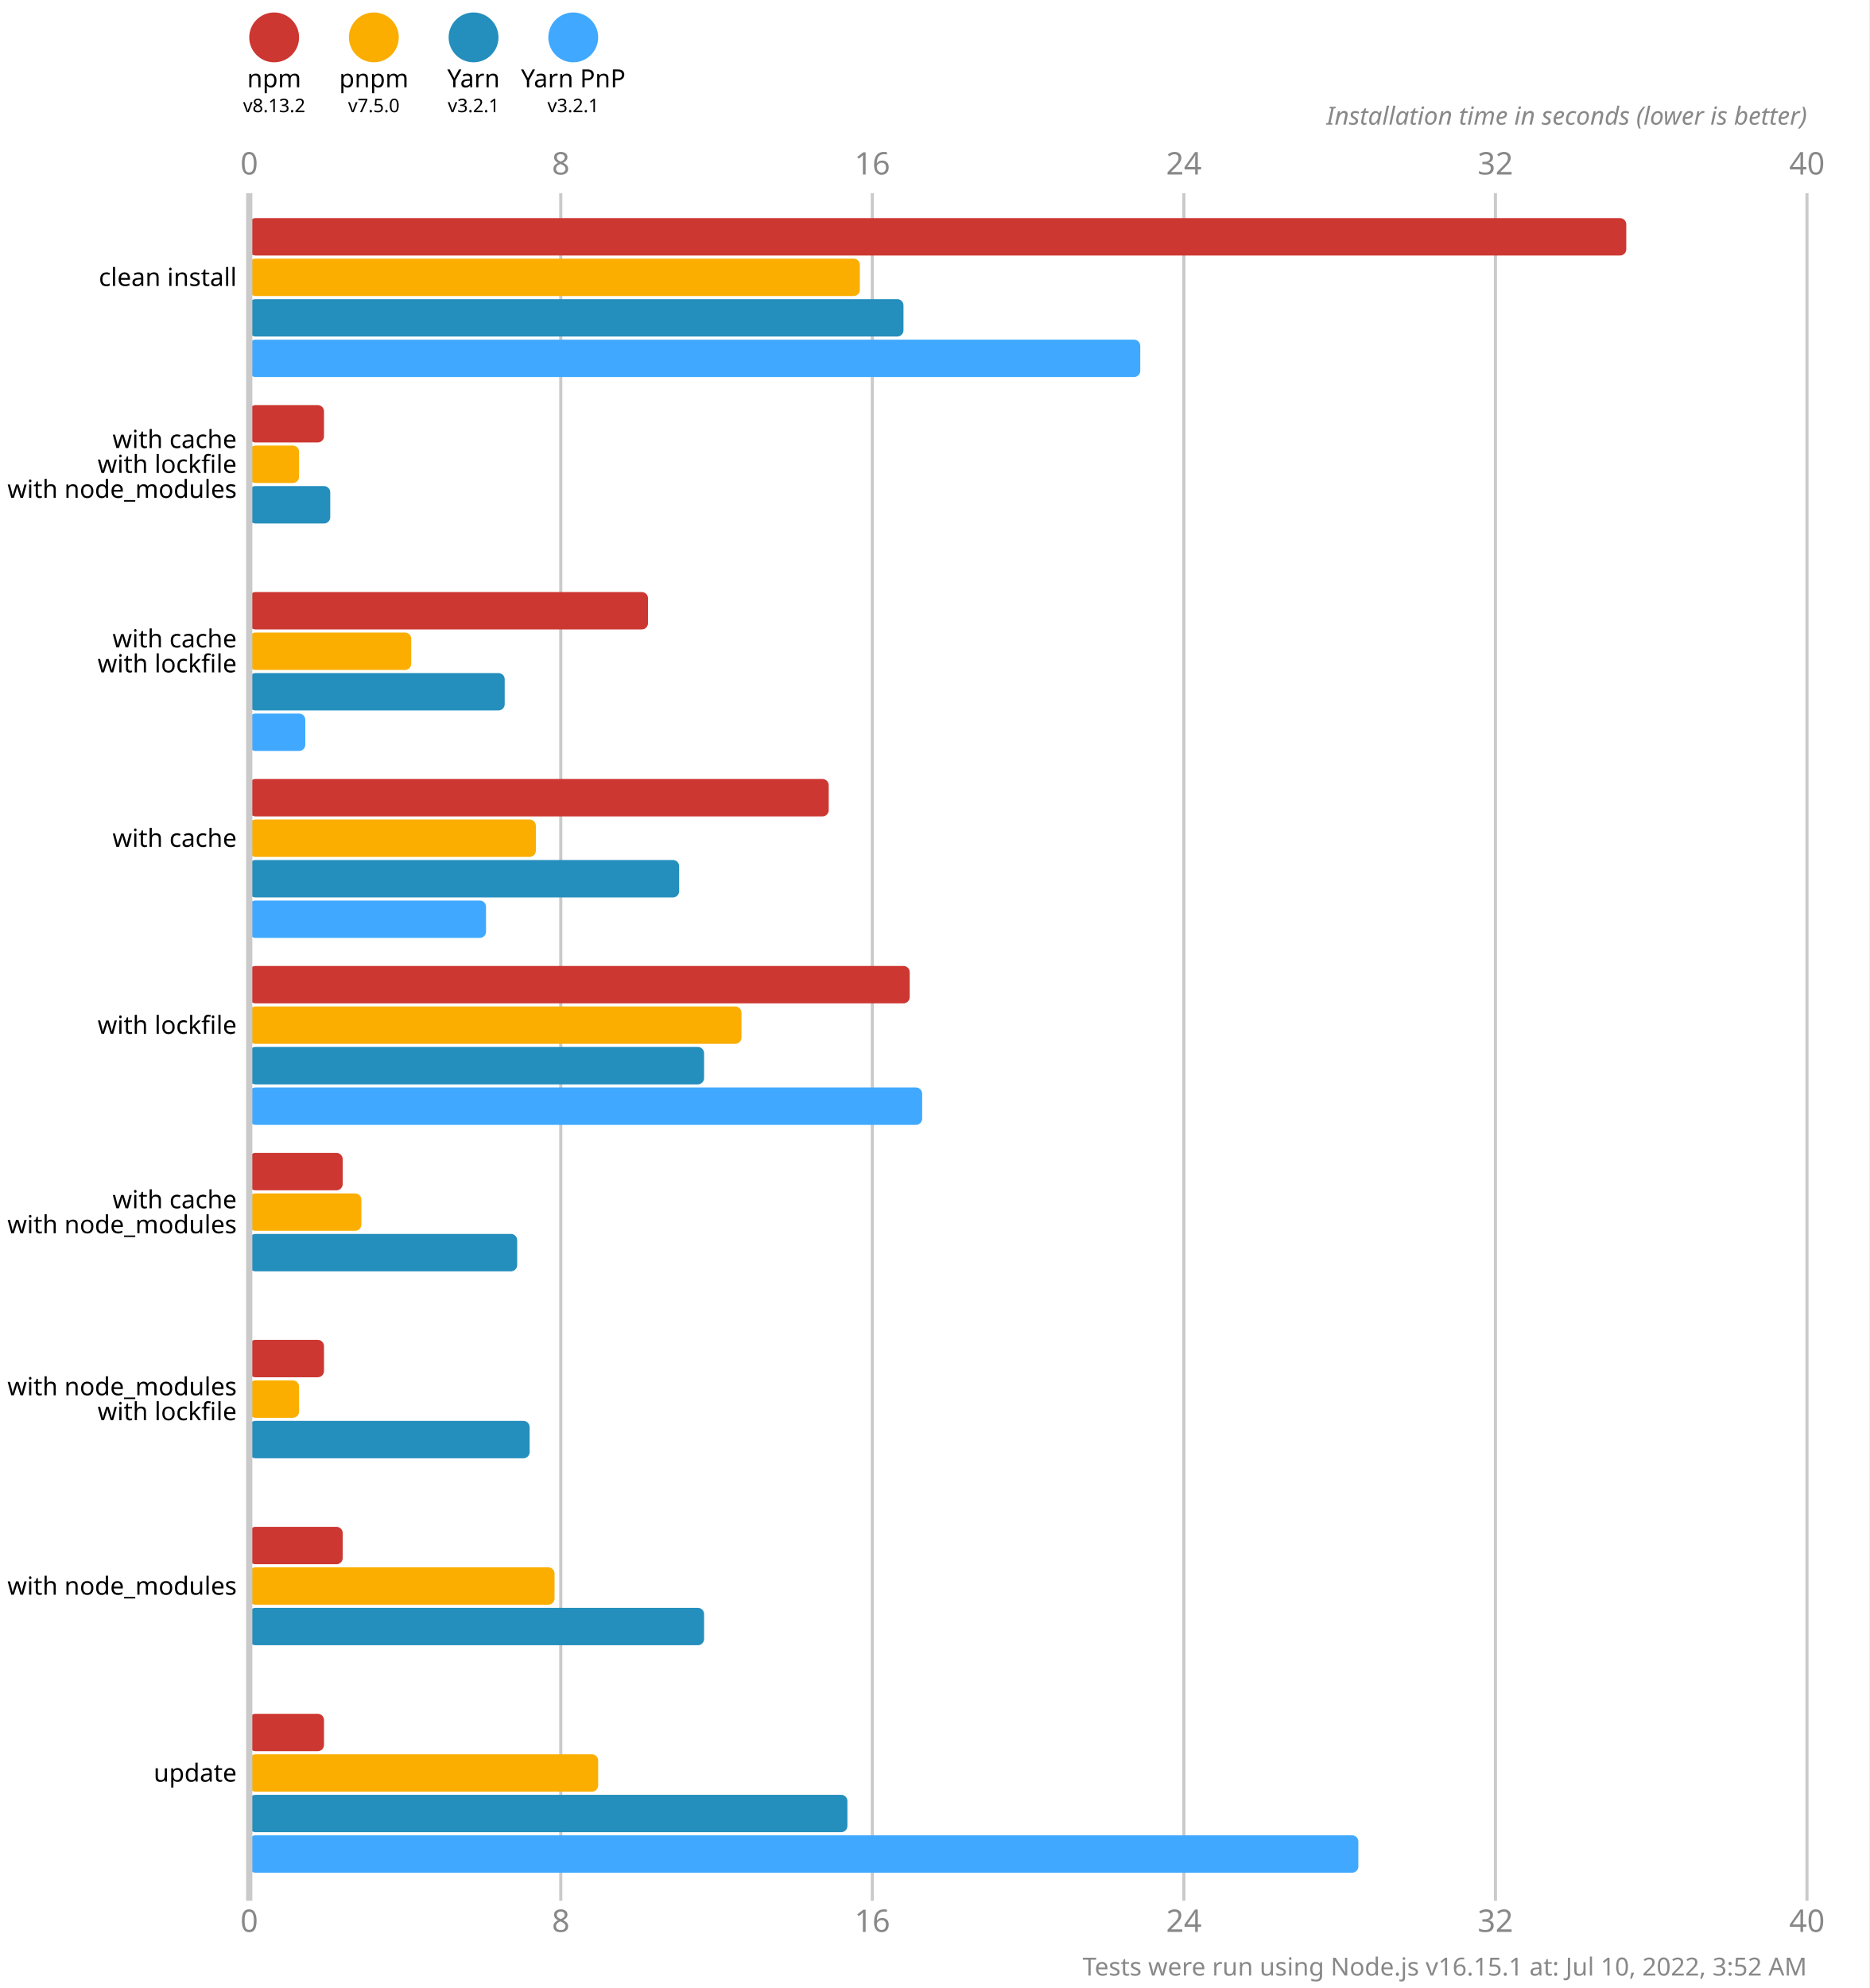
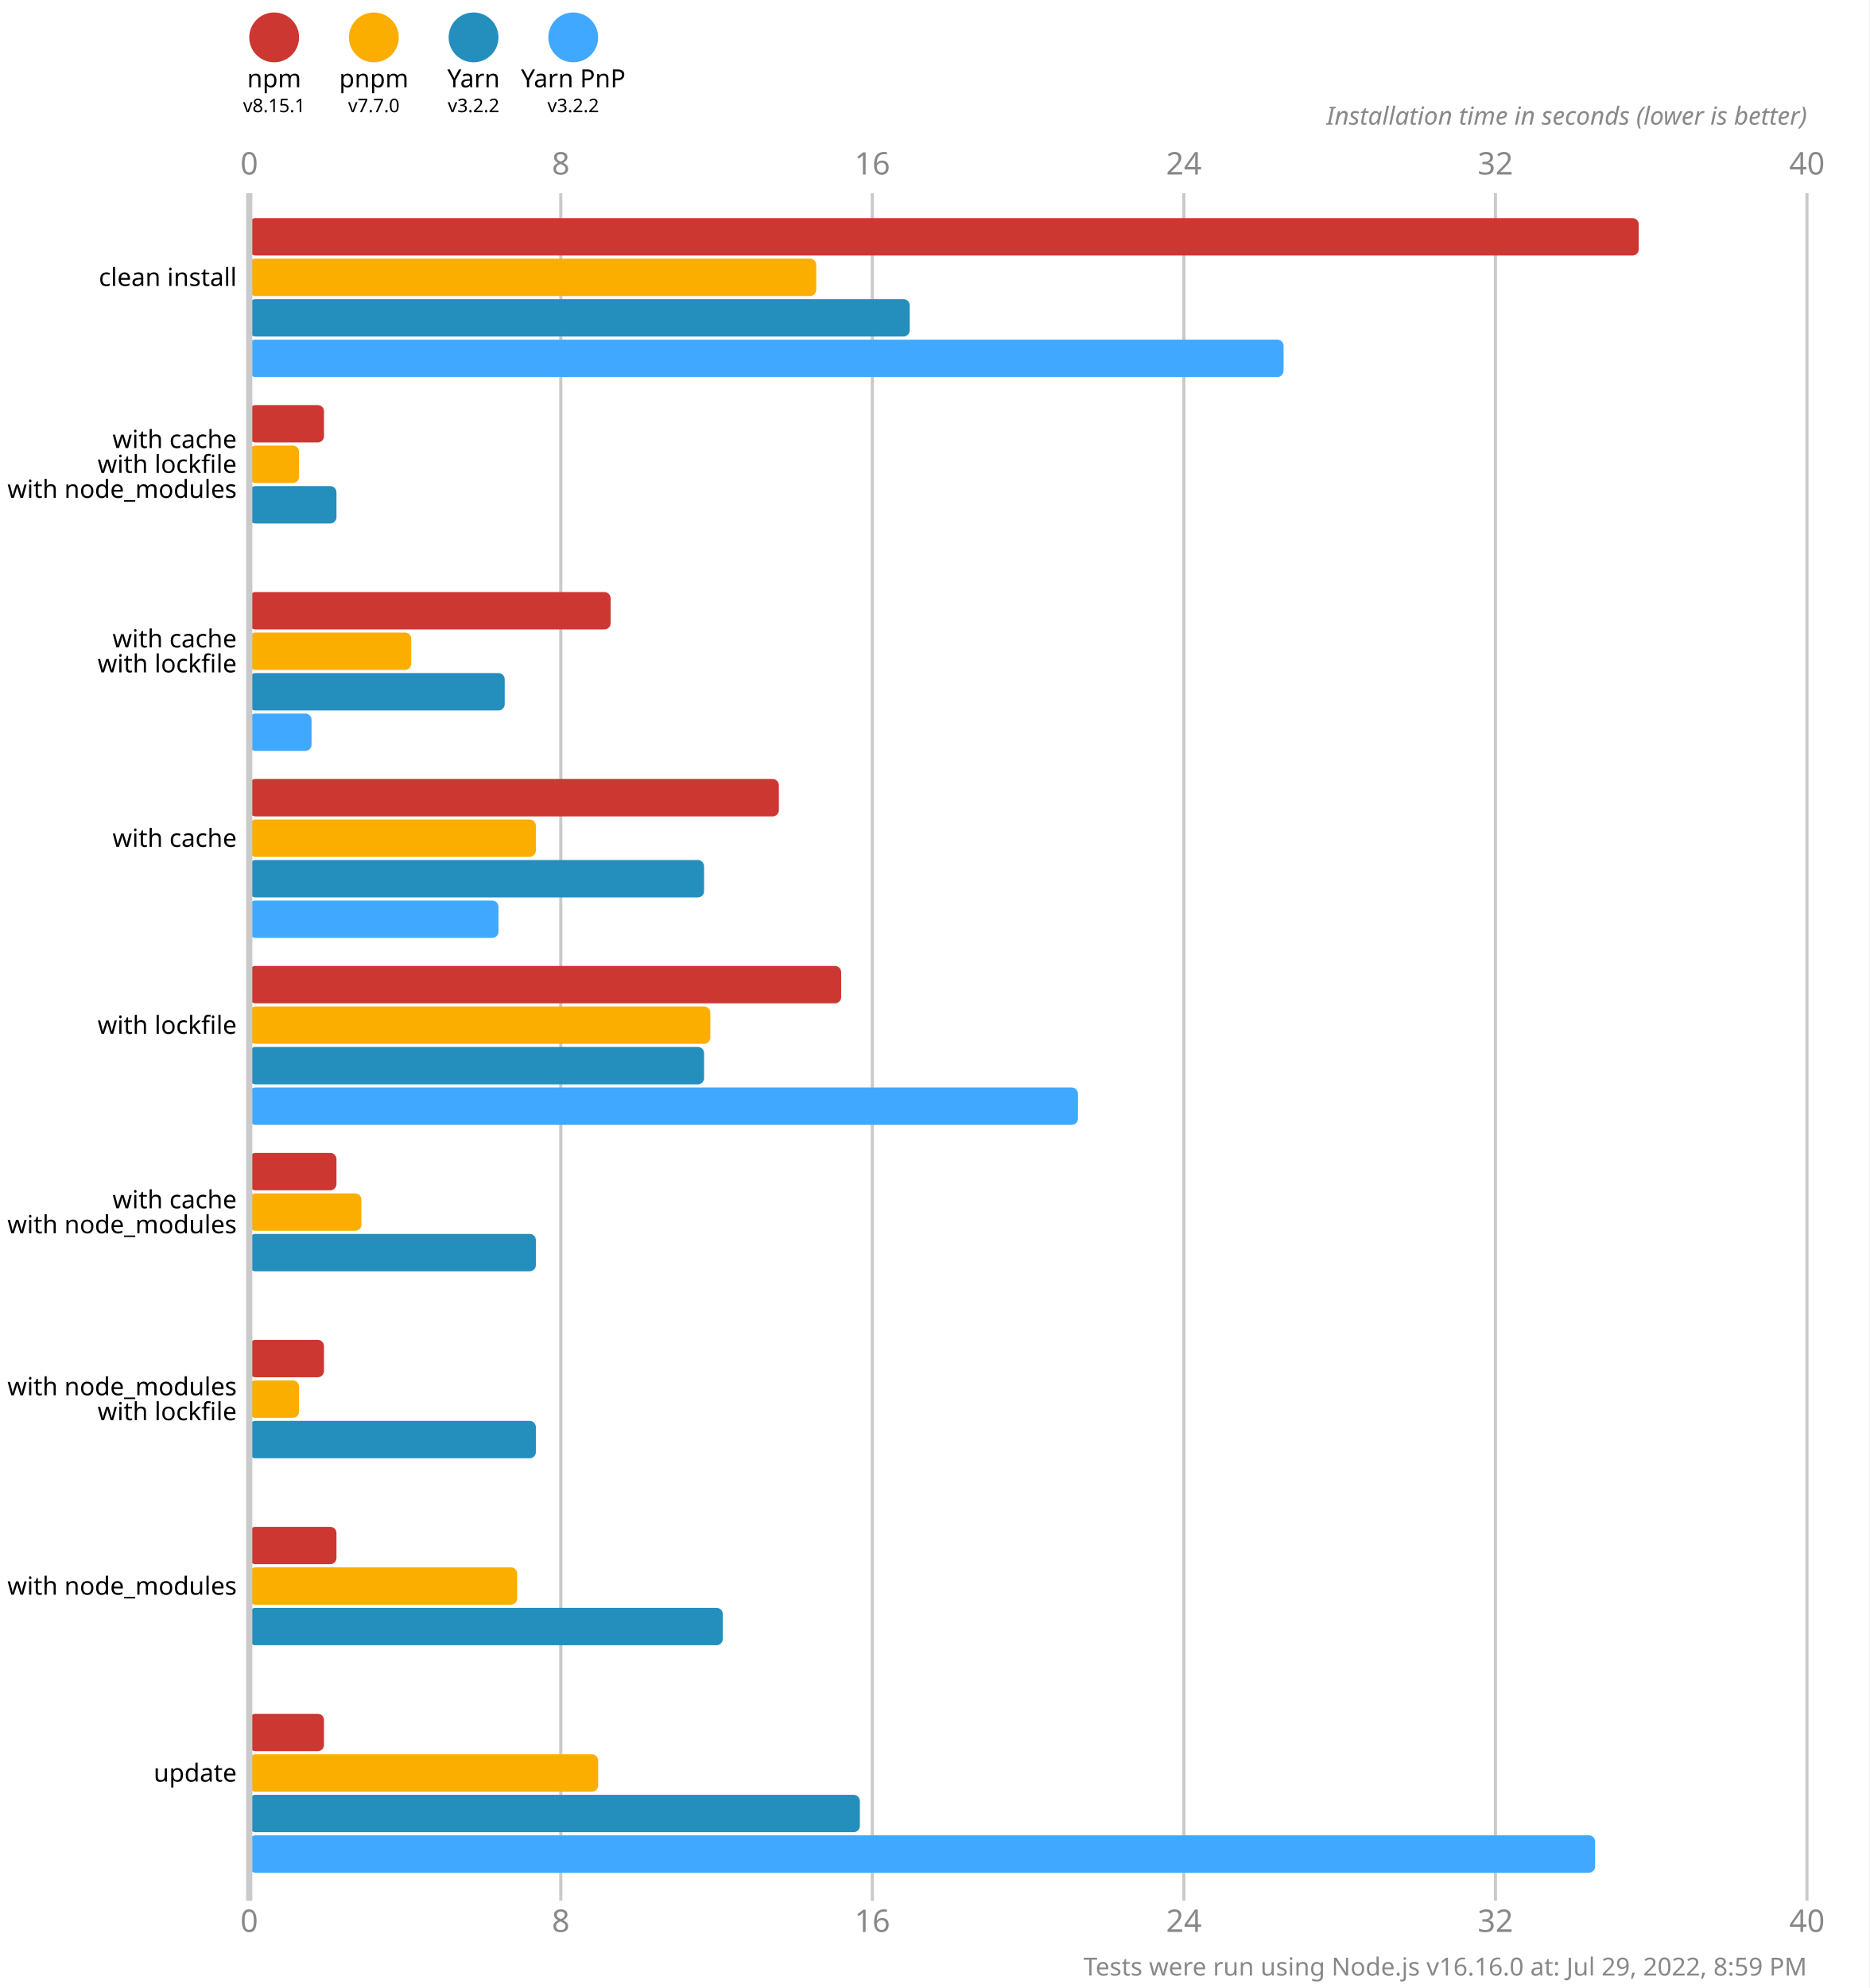
<svg xmlns="http://www.w3.org/2000/svg" version="1.1" viewBox="0 0 300 319">
  <style>
    .font { font-family: sans-serif; }
    .s3 { font-size: 3px; }
    .s4 { font-size: 4px; }
    .s5 { font-size: 5px; }
    .line { stroke: #cacaca; }
    .width { stroke-width: 0.5; }
    .text { fill: #888; }
  </style>
  <rect x="0" y="0" width="300" height="319" fill="#fff" />
  <circle cx="44" cy="6" r="4" fill="#cd3731" />
  <text x="44" y="14" class="font s4" text-anchor="middle">npm</text>
-   <text x="44" y="18" class="font s3" text-anchor="middle">v8.13.2</text>
+   <text x="44" y="18" class="font s3" text-anchor="middle">v8.15.1</text>
  <circle cx="60" cy="6" r="4" fill="#fbae00" />
  <text x="60" y="14" class="font s4" text-anchor="middle">pnpm</text>
-   <text x="60" y="18" class="font s3" text-anchor="middle">v7.5.0</text>
+   <text x="60" y="18" class="font s3" text-anchor="middle">v7.7.0</text>
  <circle cx="76" cy="6" r="4" fill="#248ebd" />
  <text x="76" y="14" class="font s4" text-anchor="middle">Yarn</text>
-   <text x="76" y="18" class="font s3" text-anchor="middle">v3.2.1</text>
+   <text x="76" y="18" class="font s3" text-anchor="middle">v3.2.2</text>
  <circle cx="92" cy="6" r="4" fill="#40a9ff" />
  <text x="92" y="14" class="font s4" text-anchor="middle">Yarn PnP</text>
-   <text x="92" y="18" class="font s3" text-anchor="middle">v3.2.1</text>
+   <text x="92" y="18" class="font s3" text-anchor="middle">v3.2.2</text>
  <text x="40" y="28" class="font s5 text" text-anchor="middle">0</text>
  <text x="40" y="310" class="font s5 text" text-anchor="middle">0</text>
  <line x1="90" y1="31" x2="90" y2="305" class="line width" />
  <text x="90" y="28" class="font s5 text" text-anchor="middle">8</text>
  <text x="90" y="310" class="font s5 text" text-anchor="middle">8</text>
  <line x1="140" y1="31" x2="140" y2="305" class="line width" />
  <text x="140" y="28" class="font s5 text" text-anchor="middle">16</text>
  <text x="140" y="310" class="font s5 text" text-anchor="middle">16</text>
  <line x1="190" y1="31" x2="190" y2="305" class="line width" />
  <text x="190" y="28" class="font s5 text" text-anchor="middle">24</text>
  <text x="190" y="310" class="font s5 text" text-anchor="middle">24</text>
  <line x1="240" y1="31" x2="240" y2="305" class="line width" />
  <text x="240" y="28" class="font s5 text" text-anchor="middle">32</text>
  <text x="240" y="310" class="font s5 text" text-anchor="middle">32</text>
  <line x1="290" y1="31" x2="290" y2="305" class="line width" />
  <text x="290" y="28" class="font s5 text" text-anchor="middle">40</text>
  <text x="290" y="310" class="font s5 text" text-anchor="middle">40</text>
  <text x="290" y="20" class="font s4 text" font-style="italic" text-anchor="end">Installation time in seconds (lower is better)</text>
-   <rect x="40" y="35" width="221" height="6" fill="#cd3731" rx="1" ry="1" />
-   <rect x="40" y="41.5" width="98" height="6" fill="#fbae00" rx="1" ry="1" />
-   <rect x="40" y="48" width="105" height="6" fill="#248ebd" rx="1" ry="1" />
-   <rect x="40" y="54.5" width="143" height="6" fill="#40a9ff" rx="1" ry="1" />
+   <rect x="40" y="35" width="223" height="6" fill="#cd3731" rx="1" ry="1" />
+   <rect x="40" y="41.5" width="91" height="6" fill="#fbae00" rx="1" ry="1" />
+   <rect x="40" y="48" width="106" height="6" fill="#248ebd" rx="1" ry="1" />
+   <rect x="40" y="54.5" width="166" height="6" fill="#40a9ff" rx="1" ry="1" />
  <rect x="40" y="65" width="12" height="6" fill="#cd3731" rx="1" ry="1" />
  <rect x="40" y="71.5" width="8" height="6" fill="#fbae00" rx="1" ry="1" />
-   <rect x="40" y="78" width="13" height="6" fill="#248ebd" rx="1" ry="1" />
+   <rect x="40" y="78" width="14" height="6" fill="#248ebd" rx="1" ry="1" />
  <rect x="40" y="84.5" width="0" height="6" fill="#40a9ff" rx="1" ry="1" />
-   <rect x="40" y="95" width="64" height="6" fill="#cd3731" rx="1" ry="1" />
+   <rect x="40" y="95" width="58" height="6" fill="#cd3731" rx="1" ry="1" />
  <rect x="40" y="101.5" width="26" height="6" fill="#fbae00" rx="1" ry="1" />
  <rect x="40" y="108" width="41" height="6" fill="#248ebd" rx="1" ry="1" />
-   <rect x="40" y="114.5" width="9" height="6" fill="#40a9ff" rx="1" ry="1" />
-   <rect x="40" y="125" width="93" height="6" fill="#cd3731" rx="1" ry="1" />
+   <rect x="40" y="114.5" width="10" height="6" fill="#40a9ff" rx="1" ry="1" />
+   <rect x="40" y="125" width="85" height="6" fill="#cd3731" rx="1" ry="1" />
  <rect x="40" y="131.5" width="46" height="6" fill="#fbae00" rx="1" ry="1" />
-   <rect x="40" y="138" width="69" height="6" fill="#248ebd" rx="1" ry="1" />
-   <rect x="40" y="144.5" width="38" height="6" fill="#40a9ff" rx="1" ry="1" />
-   <rect x="40" y="155" width="106" height="6" fill="#cd3731" rx="1" ry="1" />
-   <rect x="40" y="161.5" width="79" height="6" fill="#fbae00" rx="1" ry="1" />
+   <rect x="40" y="138" width="73" height="6" fill="#248ebd" rx="1" ry="1" />
+   <rect x="40" y="144.5" width="40" height="6" fill="#40a9ff" rx="1" ry="1" />
+   <rect x="40" y="155" width="95" height="6" fill="#cd3731" rx="1" ry="1" />
+   <rect x="40" y="161.5" width="74" height="6" fill="#fbae00" rx="1" ry="1" />
  <rect x="40" y="168" width="73" height="6" fill="#248ebd" rx="1" ry="1" />
-   <rect x="40" y="174.5" width="108" height="6" fill="#40a9ff" rx="1" ry="1" />
-   <rect x="40" y="185" width="15" height="6" fill="#cd3731" rx="1" ry="1" />
+   <rect x="40" y="174.5" width="133" height="6" fill="#40a9ff" rx="1" ry="1" />
+   <rect x="40" y="185" width="14" height="6" fill="#cd3731" rx="1" ry="1" />
  <rect x="40" y="191.5" width="18" height="6" fill="#fbae00" rx="1" ry="1" />
-   <rect x="40" y="198" width="43" height="6" fill="#248ebd" rx="1" ry="1" />
+   <rect x="40" y="198" width="46" height="6" fill="#248ebd" rx="1" ry="1" />
  <rect x="40" y="204.5" width="0" height="6" fill="#40a9ff" rx="1" ry="1" />
  <rect x="40" y="215" width="12" height="6" fill="#cd3731" rx="1" ry="1" />
  <rect x="40" y="221.5" width="8" height="6" fill="#fbae00" rx="1" ry="1" />
-   <rect x="40" y="228" width="45" height="6" fill="#248ebd" rx="1" ry="1" />
+   <rect x="40" y="228" width="46" height="6" fill="#248ebd" rx="1" ry="1" />
  <rect x="40" y="234.5" width="0" height="6" fill="#40a9ff" rx="1" ry="1" />
-   <rect x="40" y="245" width="15" height="6" fill="#cd3731" rx="1" ry="1" />
-   <rect x="40" y="251.5" width="49" height="6" fill="#fbae00" rx="1" ry="1" />
-   <rect x="40" y="258" width="73" height="6" fill="#248ebd" rx="1" ry="1" />
+   <rect x="40" y="245" width="14" height="6" fill="#cd3731" rx="1" ry="1" />
+   <rect x="40" y="251.5" width="43" height="6" fill="#fbae00" rx="1" ry="1" />
+   <rect x="40" y="258" width="76" height="6" fill="#248ebd" rx="1" ry="1" />
  <rect x="40" y="264.5" width="0" height="6" fill="#40a9ff" rx="1" ry="1" />
  <rect x="40" y="275" width="12" height="6" fill="#cd3731" rx="1" ry="1" />
  <rect x="40" y="281.5" width="56" height="6" fill="#fbae00" rx="1" ry="1" />
-   <rect x="40" y="288" width="96" height="6" fill="#248ebd" rx="1" ry="1" />
-   <rect x="40" y="294.5" width="178" height="6" fill="#40a9ff" rx="1" ry="1" />
+   <rect x="40" y="288" width="98" height="6" fill="#248ebd" rx="1" ry="1" />
+   <rect x="40" y="294.5" width="216" height="6" fill="#40a9ff" rx="1" ry="1" />
  <line x1="40" y1="31" x2="40" y2="305" class="line" />
  <text x="38" y="44.5" class="font s4" dominant-baseline="middle" text-anchor="end">clean install</text>
  <text x="38" y="70.5" class="font s4" dominant-baseline="middle" text-anchor="end">with cache</text>
  <text x="38" y="74.5" class="font s4" dominant-baseline="middle" text-anchor="end">with lockfile</text>
  <text x="38" y="78.5" class="font s4" dominant-baseline="middle" text-anchor="end">with node_modules</text>
  <text x="38" y="102.5" class="font s4" dominant-baseline="middle" text-anchor="end">with cache</text>
  <text x="38" y="106.5" class="font s4" dominant-baseline="middle" text-anchor="end">with lockfile</text>
  <text x="38" y="134.5" class="font s4" dominant-baseline="middle" text-anchor="end">with cache</text>
  <text x="38" y="164.5" class="font s4" dominant-baseline="middle" text-anchor="end">with lockfile</text>
  <text x="38" y="192.5" class="font s4" dominant-baseline="middle" text-anchor="end">with cache</text>
  <text x="38" y="196.5" class="font s4" dominant-baseline="middle" text-anchor="end">with node_modules</text>
  <text x="38" y="222.5" class="font s4" dominant-baseline="middle" text-anchor="end">with node_modules</text>
  <text x="38" y="226.5" class="font s4" dominant-baseline="middle" text-anchor="end">with lockfile</text>
  <text x="38" y="254.5" class="font s4" dominant-baseline="middle" text-anchor="end">with node_modules</text>
  <text x="38" y="284.5" class="font s4" dominant-baseline="middle" text-anchor="end">update</text>
-   <text x="290" y="317" class="font s4 text" text-anchor="end">Tests were run using Node.js v16.15.1 at: Jul 10, 2022, 3:52 AM</text>
+   <text x="290" y="317" class="font s4 text" text-anchor="end">Tests were run using Node.js v16.16.0 at: Jul 29, 2022, 8:59 PM</text>
</svg>
